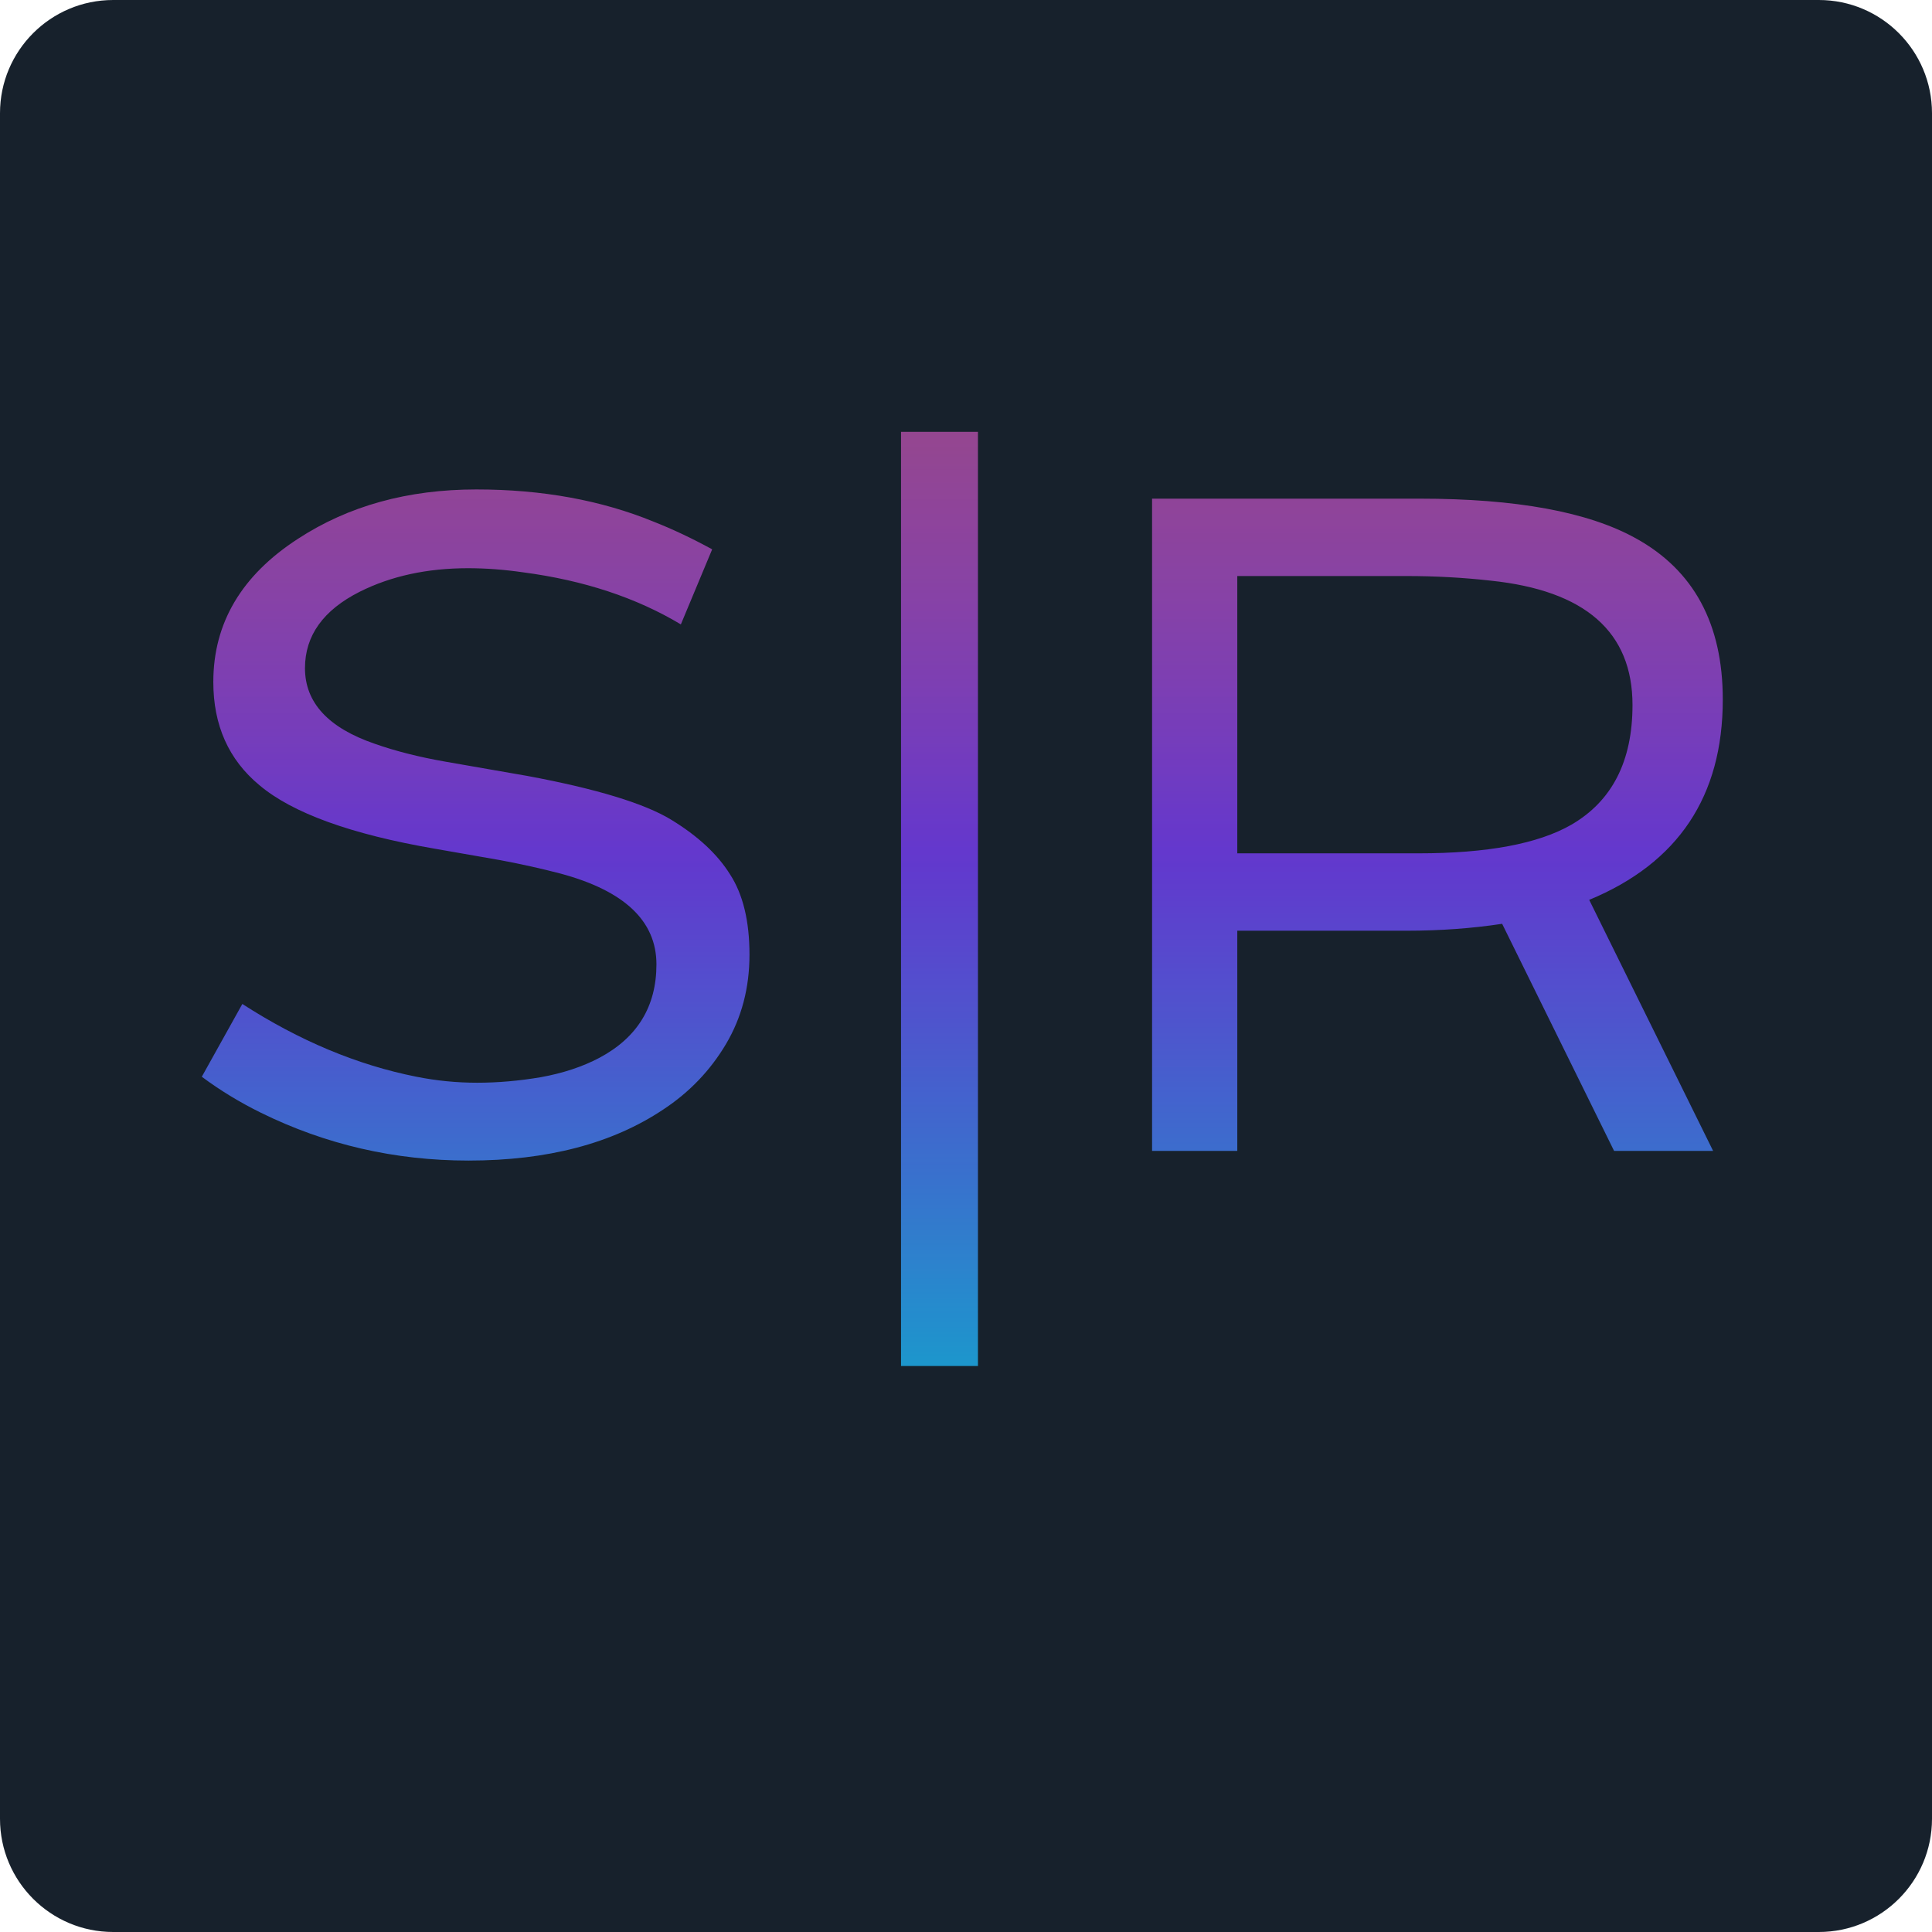
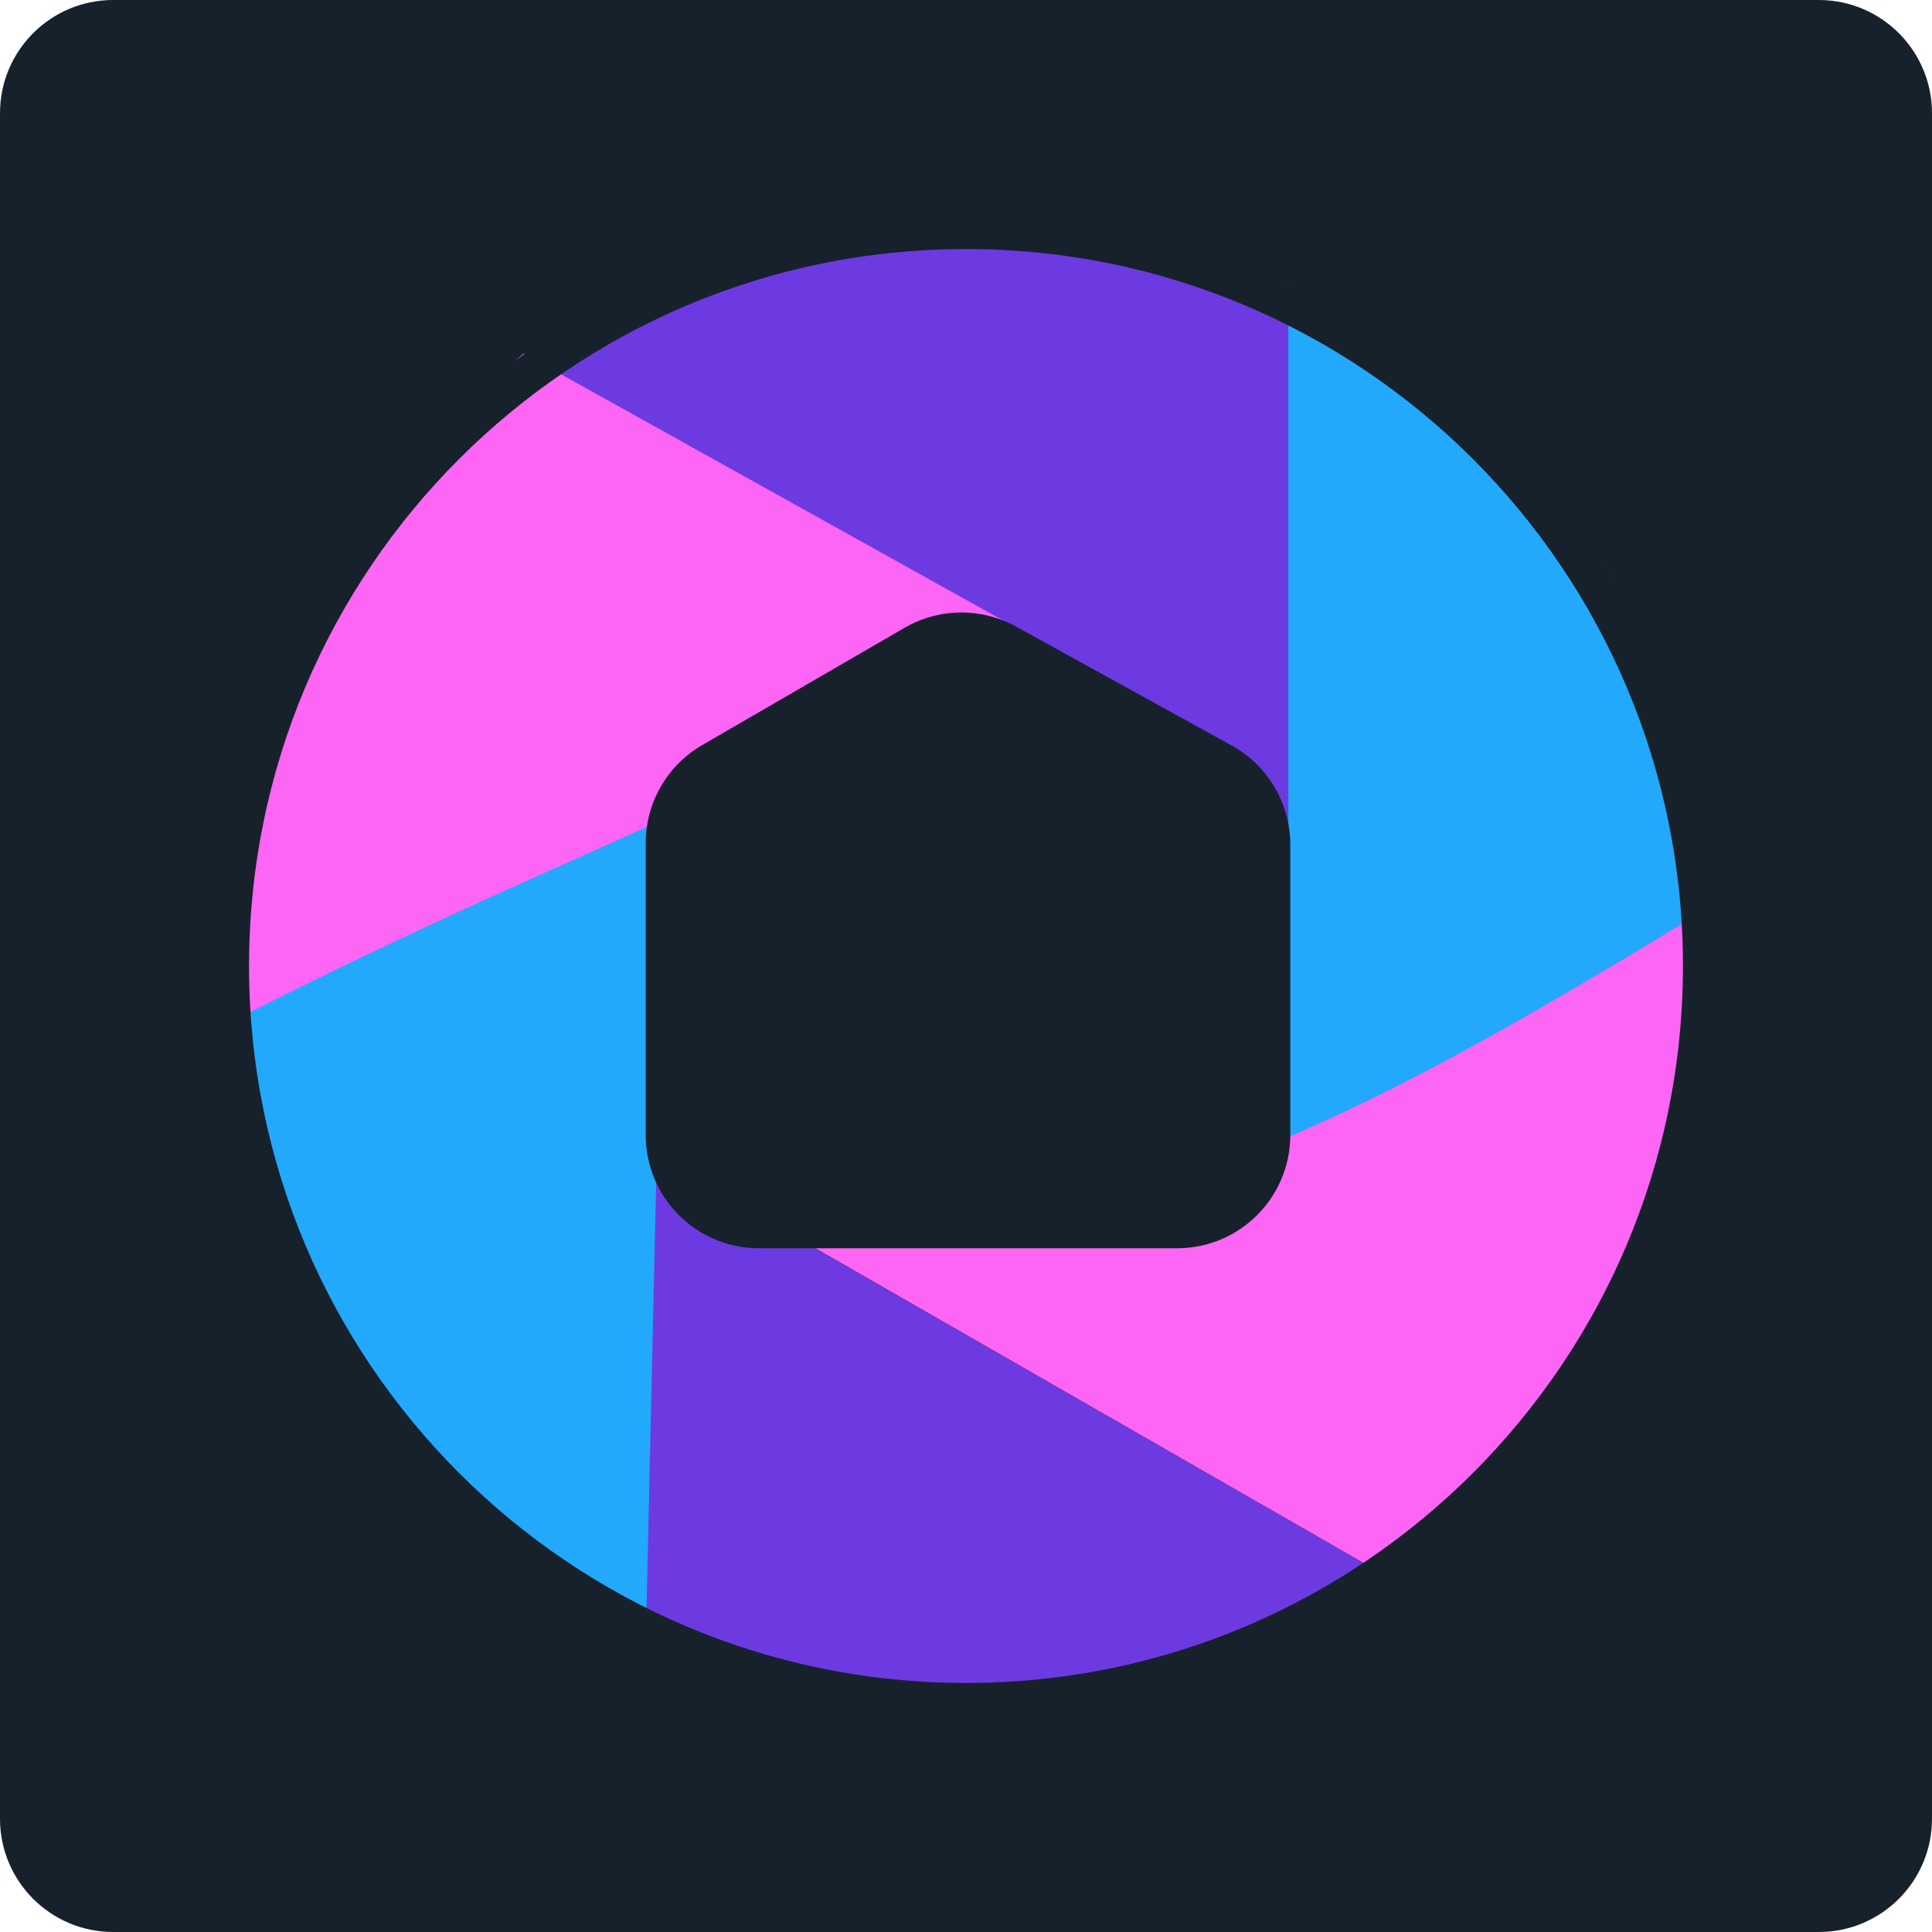
<svg xmlns="http://www.w3.org/2000/svg" width="512" height="512" viewBox="0 0 512 512" fill="none">
  <rect width="512" height="512" rx="30" fill="#17212C" />
-   <path d="M64.222 266.06C79.358 275.825 94.739 282.254 110.364 285.347C115.654 286.405 121.025 286.934 126.478 286.934C131.93 286.934 137.545 286.445 143.323 285.469C149.183 284.411 154.35 282.702 158.826 280.342C168.917 274.971 173.963 266.711 173.963 255.562C173.963 244.087 165.499 236.071 148.572 231.514C143.608 230.212 138.318 229.032 132.703 227.974L115.247 224.922C93.03 221.097 77.527 215.482 68.738 208.076C60.6 201.322 56.531 192.207 56.531 180.732C56.531 165.107 64.018 152.453 78.992 142.769C92.338 134.061 108.086 129.707 126.233 129.707C143.649 129.707 159.314 132.555 173.23 138.252C178.195 140.205 183.362 142.646 188.733 145.576L180.433 165.474C168.632 158.394 154.716 153.796 138.685 151.68C133.639 150.947 128.756 150.581 124.036 150.581C113.213 150.581 103.65 152.656 95.35 156.807C85.665 161.689 80.823 168.444 80.823 177.07C80.823 186.185 86.967 192.858 99.256 197.09C104.79 199.043 111.056 200.63 118.055 201.851L139.783 205.635C158.094 209.053 170.789 212.918 177.869 217.231C184.949 221.545 190.158 226.387 193.494 231.758C196.912 237.048 198.621 244.128 198.621 252.998C198.621 261.787 196.546 269.681 192.396 276.68C188.245 283.678 182.711 289.456 175.794 294.014C162.285 303.047 145.073 307.563 124.158 307.563C104.627 307.563 86.276 303.332 69.105 294.868C63.489 292.101 58.281 288.927 53.48 285.347L64.222 266.06ZM238.782 114.448H259.168V362.007H238.782V114.448ZM456.556 185.371C456.556 211.006 444.756 228.706 421.155 238.472L453.992 305H427.747L398.084 244.819C390.027 246.04 381.604 246.65 372.815 246.65H327.894V305H305.311V132.148H376.233C401.787 132.148 420.87 135.648 433.484 142.646C448.865 151.11 456.556 165.352 456.556 185.371ZM375.867 226.143C394.096 226.143 407.605 223.62 416.395 218.574C427.218 212.308 432.63 201.729 432.63 186.836C432.63 167.467 420.097 156.481 395.032 153.877C387.789 153.063 380.343 152.656 372.693 152.656H327.894V226.143H375.867Z" fill="url(#paint0_linear)" />
-   <defs>
-     <linearGradient id="paint0_linear" x1="255" y1="71" x2="255" y2="365" gradientUnits="userSpaceOnUse">
-       <stop stop-color="#FD65B7" stop-opacity="0.57" />
-       <stop offset="0.525" stop-color="#6D3AE1" stop-opacity="0.89" />
-       <stop offset="1" stop-color="#1B99CC" />
-     </linearGradient>
-   </defs>
+   <path d="M341.411 75.098V302.684C388.017 279.48 412.636 265.588 454.408 239.554C442.913 156.931 414.265 119.88 341.411 75.098Z" fill="#22A9FB" />
+   <path d="M139.289 94.196C222.033 140.646 280.099 188.252 341.411 232.658V75.098C264.46 48.413 220.43 46.425 139.289 94.196Z" fill="#6D3AE1" />
+   <path d="M171.119 435.31C236.534 471.159 326.465 453.917 369.528 418.865L170.589 304.806L171.119 435.31Z" fill="#6D3AE1" />
+   <path d="M215.151 330.271L369.528 418.865C434.387 366.949 453.838 323.942 454.408 239.554C361.325 296.385 309.061 324.211 215.151 330.271Z" fill="#FD65F5" />
+   <path d="M176.424 200.828L171.119 435.841C101.334 394.738 74.01 360.355 57.061 272.976L176.424 200.828Z" fill="#22A9FB" />
+   <path d="M138.759 93.666C70.136 154.997 59.076 195.874 57.061 272.976C136.639 231.709 194.091 212.549 274.037 168.997L138.759 93.666Z" fill="#FD65F5" />
+   <path d="M171.119 223.419V300.801C171.119 317.37 184.551 330.801 201.119 330.801H311.942C328.51 330.801 341.942 317.37 341.942 300.801V223.847C341.942 212.919 335.999 202.855 326.43 197.578L269.264 166.05C260.046 160.966 248.838 161.085 239.731 166.364L186.075 197.464C176.818 202.83 171.119 212.719 171.119 223.419Z" fill="#17212C" />
+   <circle cx="256" cy="256" r="195" stroke="#17212C" stroke-width="10" />
</svg>
